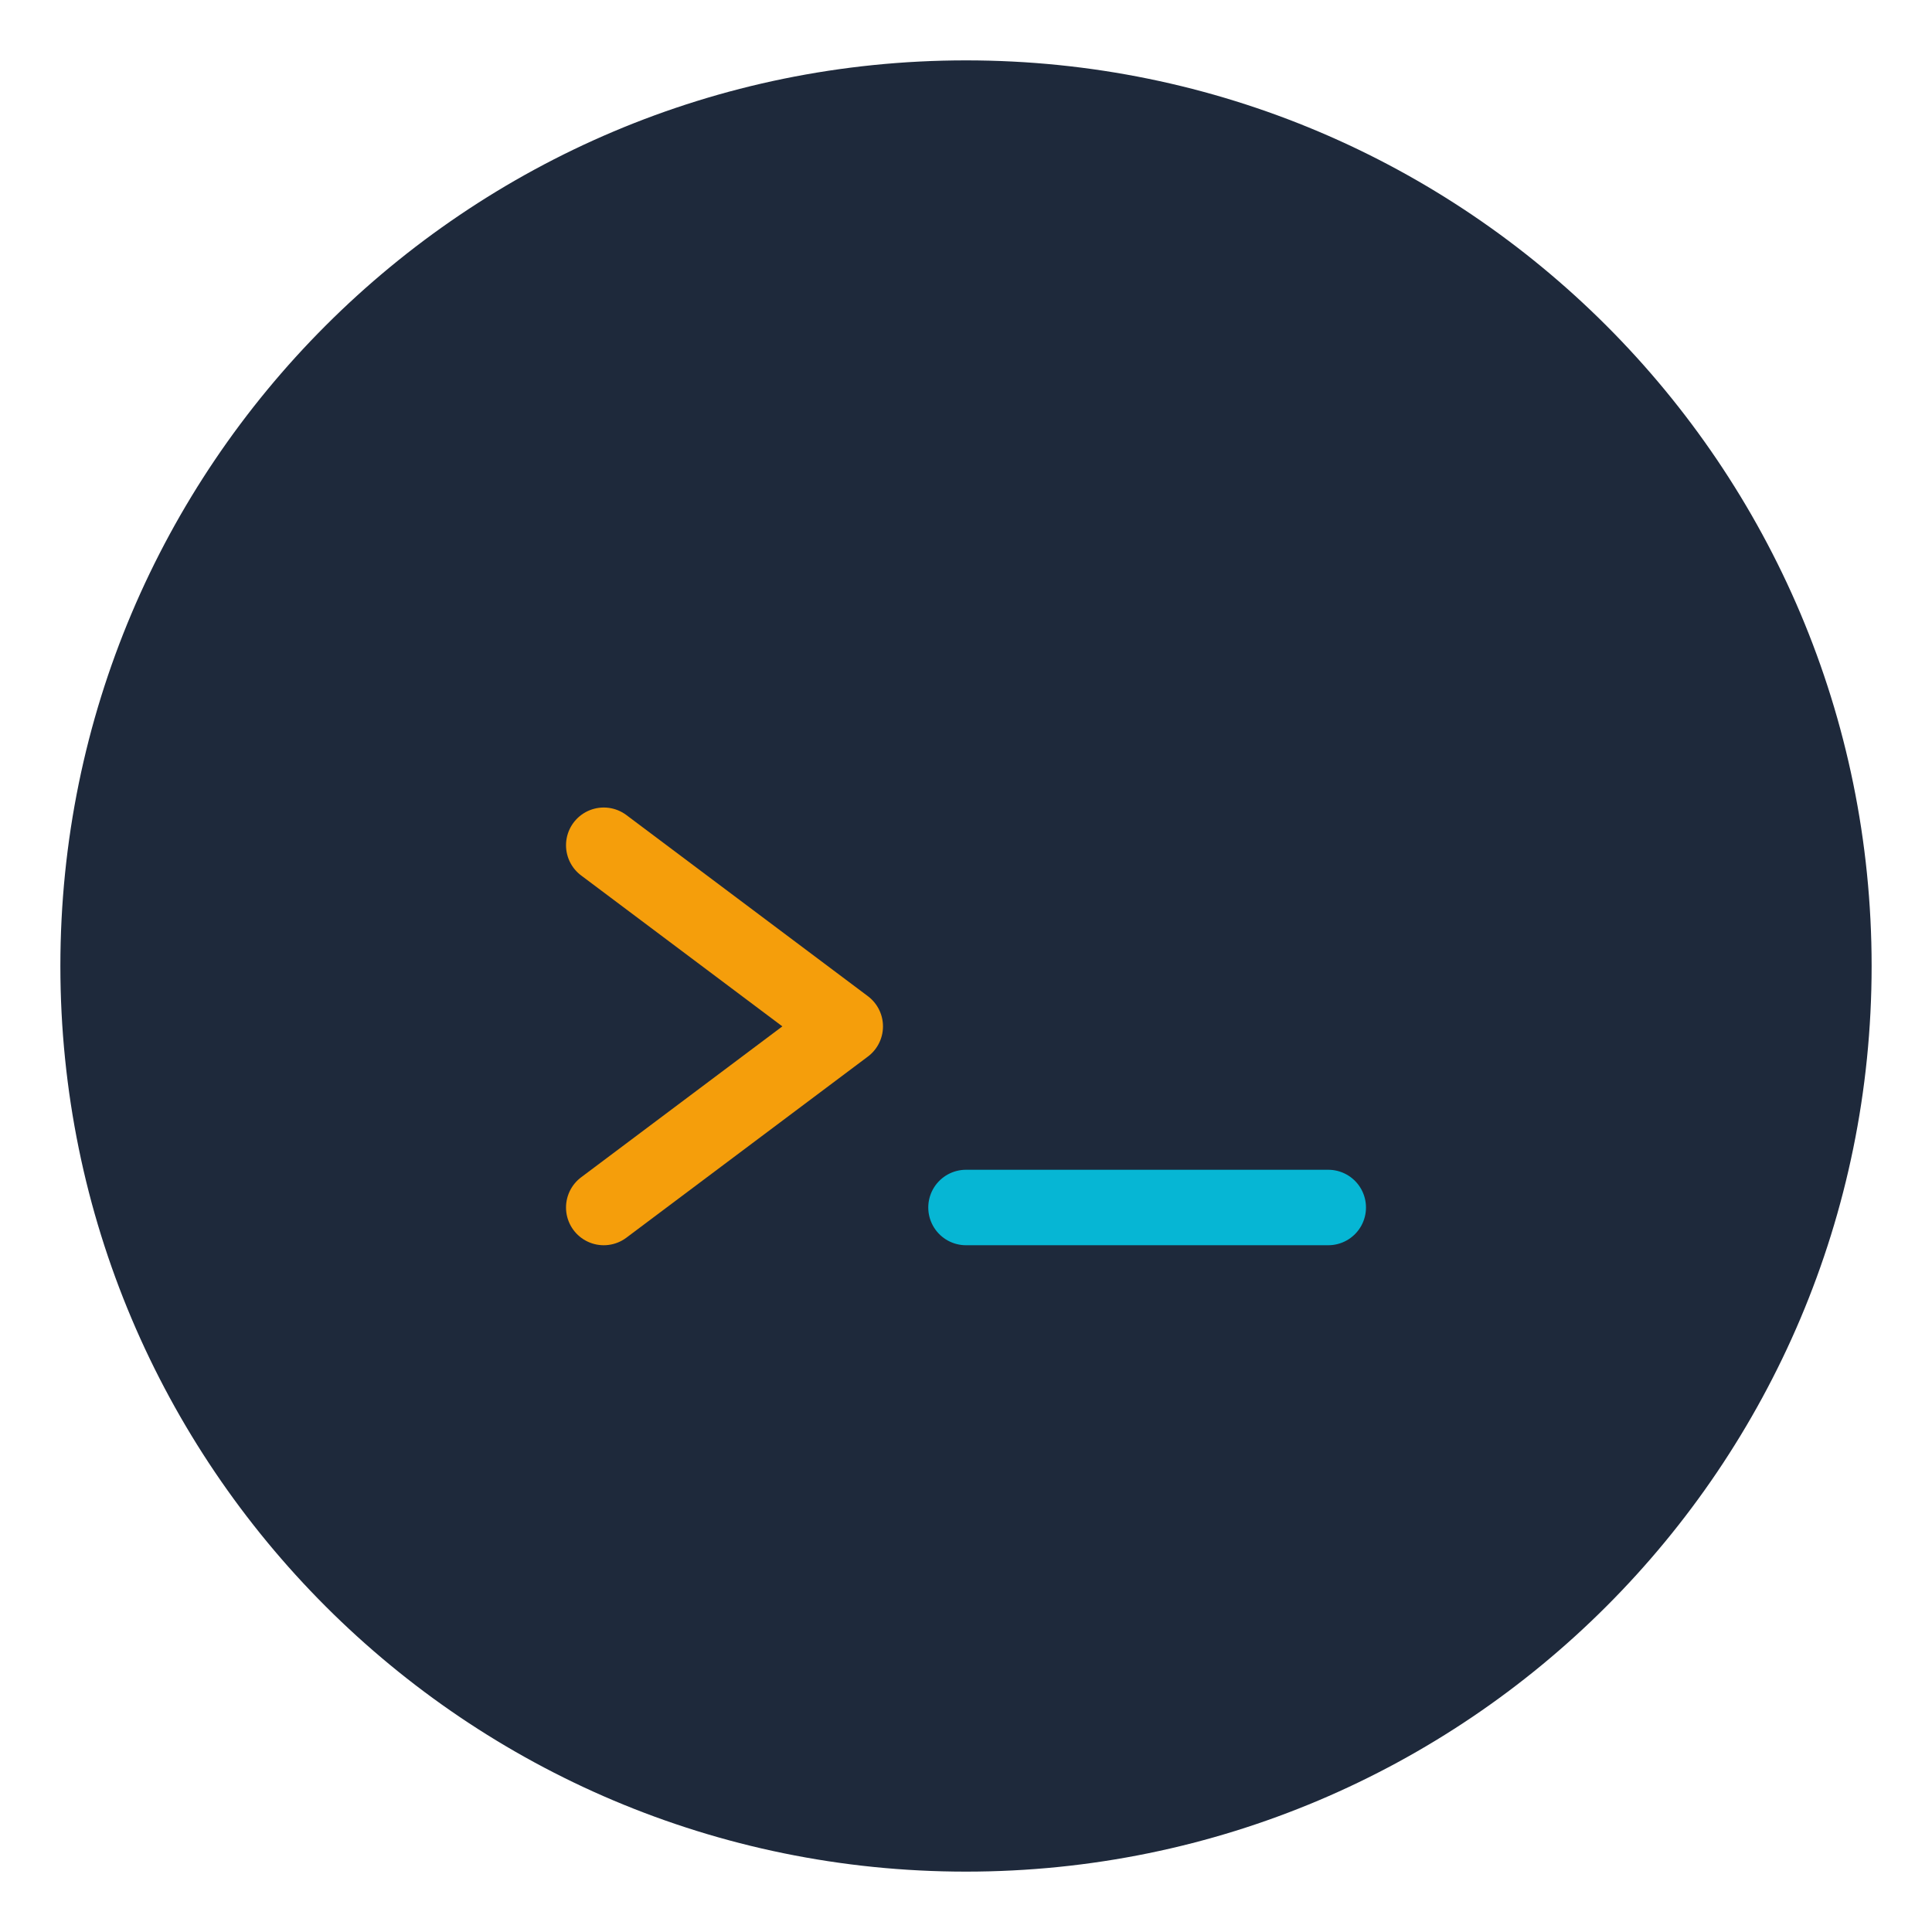
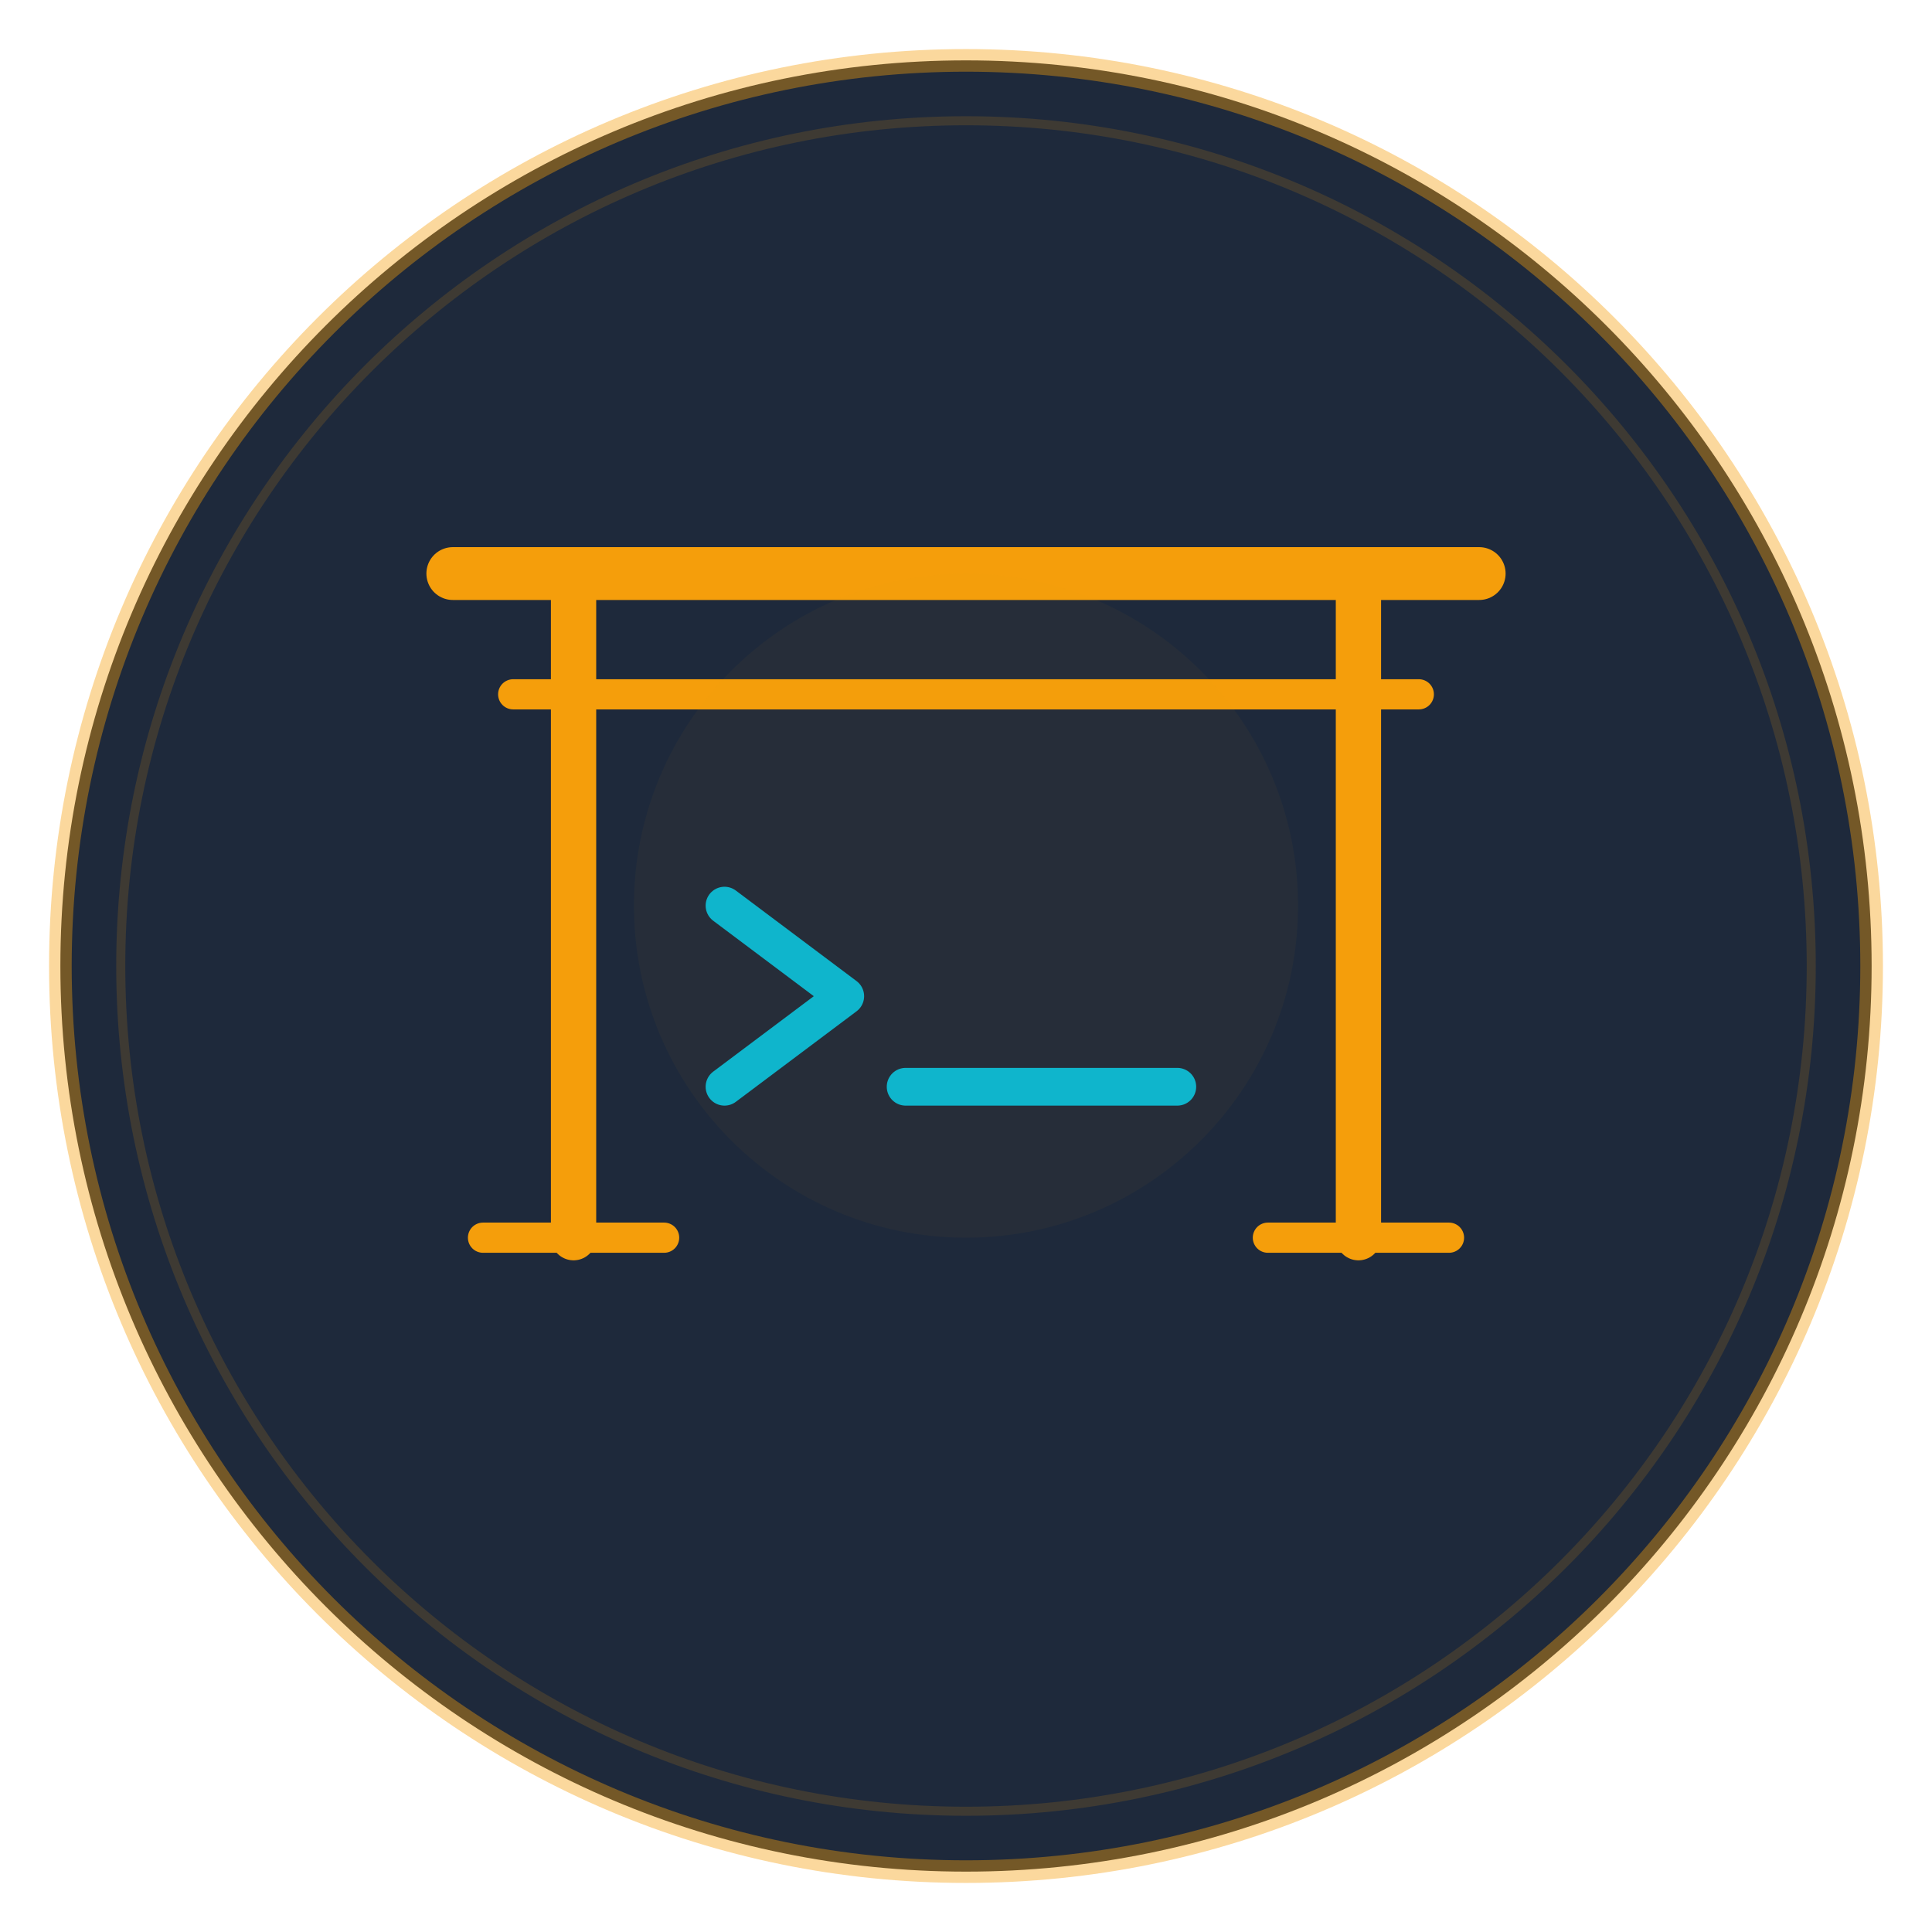
- <svg xmlns="http://www.w3.org/2000/svg" viewBox="0 0 64 64" width="64" height="64">
-   <circle cx="32" cy="32" r="30" fill="#1e293b" />
-   <polyline points="20,28 28,34 20,40" fill="none" stroke="#f59e0b" stroke-width="2.5" stroke-linecap="round" stroke-linejoin="round" />
-   <line x1="32" y1="40" x2="44" y2="40" stroke="#06b6d4" stroke-width="2.5" stroke-linecap="round" />
+ <svg xmlns="http://www.w3.org/2000/svg" viewBox="0 0 128 128" width="128" height="128">
+   <circle cx="64" cy="64" r="60" fill="#1e293b" stroke="#f59e0b" stroke-width="1.5" stroke-opacity="0.4" />
+   <line x1="38" y1="38" x2="38" y2="82" stroke="#f59e0b" stroke-width="3" stroke-linecap="round" />
+   <line x1="90" y1="38" x2="90" y2="82" stroke="#f59e0b" stroke-width="3" stroke-linecap="round" />
+   <line x1="30" y1="38" x2="98" y2="38" stroke="#f59e0b" stroke-width="3.5" stroke-linecap="round" />
+   <line x1="34" y1="46" x2="94" y2="46" stroke="#f59e0b" stroke-width="2" stroke-linecap="round" />
+   <polyline points="48,60 56,66 48,72" fill="none" stroke="#06b6d4" stroke-width="2.5" stroke-linecap="round" stroke-linejoin="round" />
+   <line x1="60" y1="72" x2="78" y2="72" stroke="#06b6d4" stroke-width="2.5" stroke-linecap="round" />
+   <line x1="32" y1="82" x2="44" y2="82" stroke="#f59e0b" stroke-width="2" stroke-linecap="round" />
+   <line x1="84" y1="82" x2="96" y2="82" stroke="#f59e0b" stroke-width="2" stroke-linecap="round" />
+   <circle cx="64" cy="60" r="22" fill="#f59e0b" fill-opacity="0.04" />
+   <circle cx="64" cy="64" r="56" fill="none" stroke="#f59e0b" stroke-width="0.6" stroke-opacity="0.15" />
</svg>
